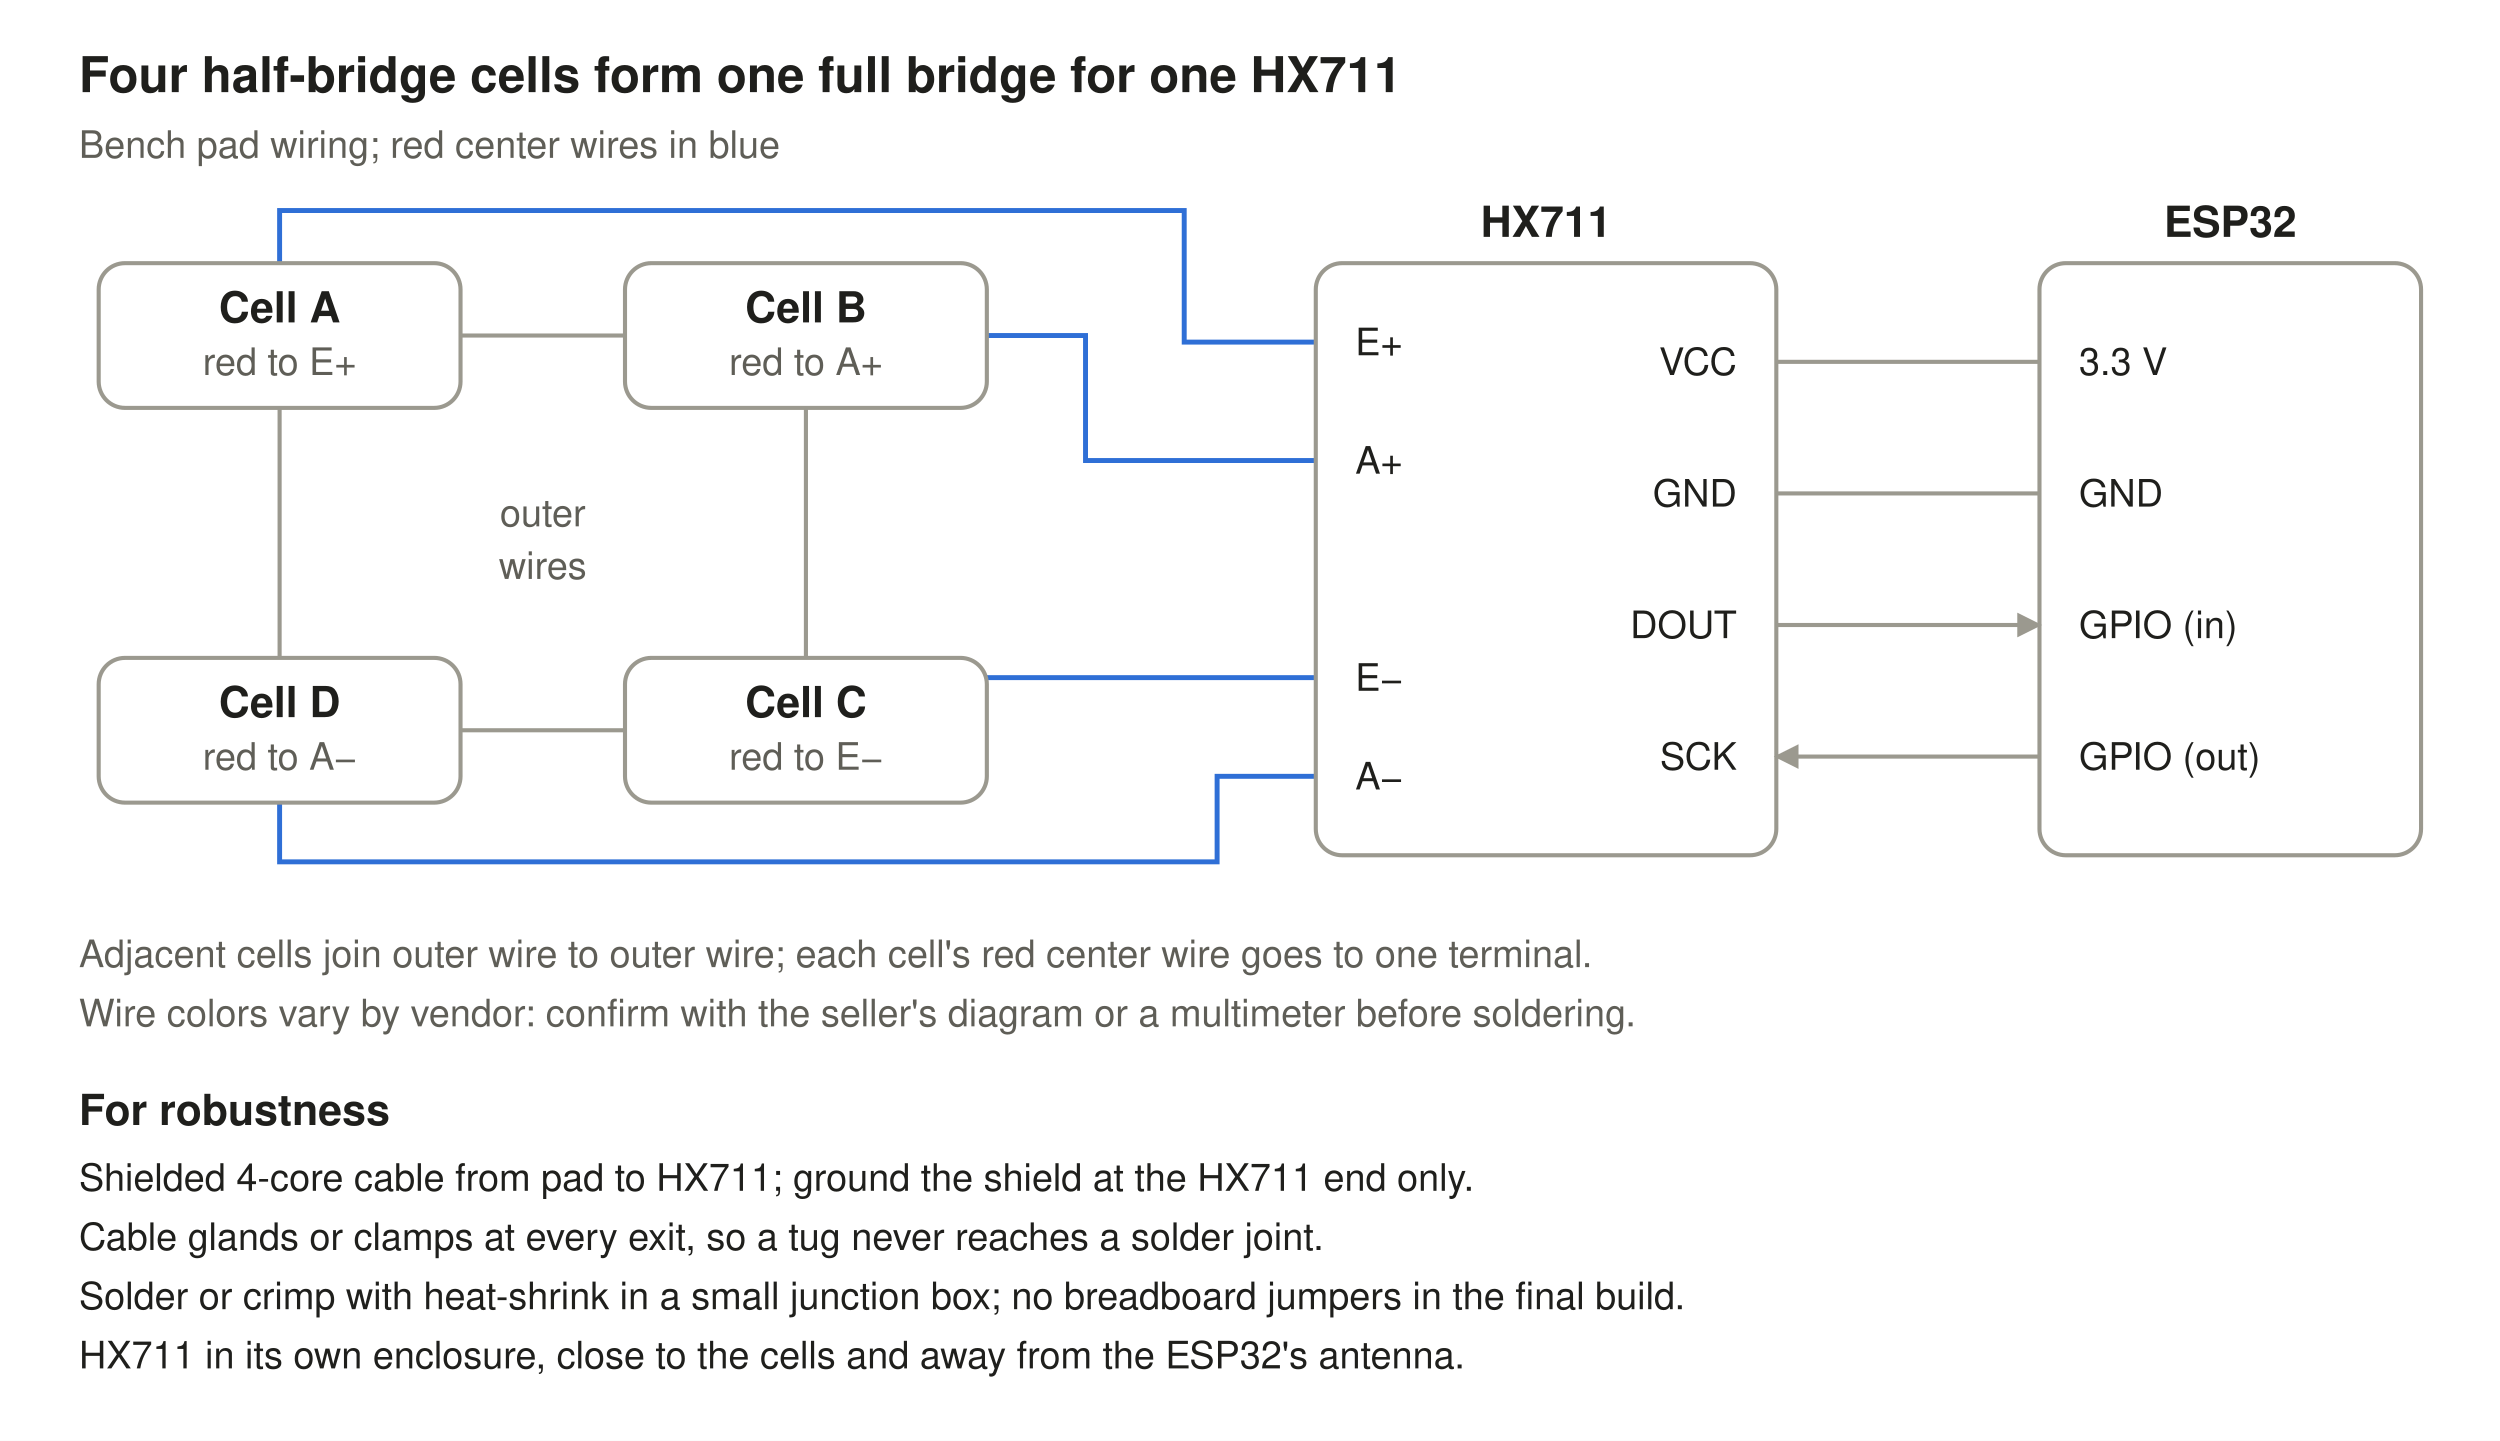
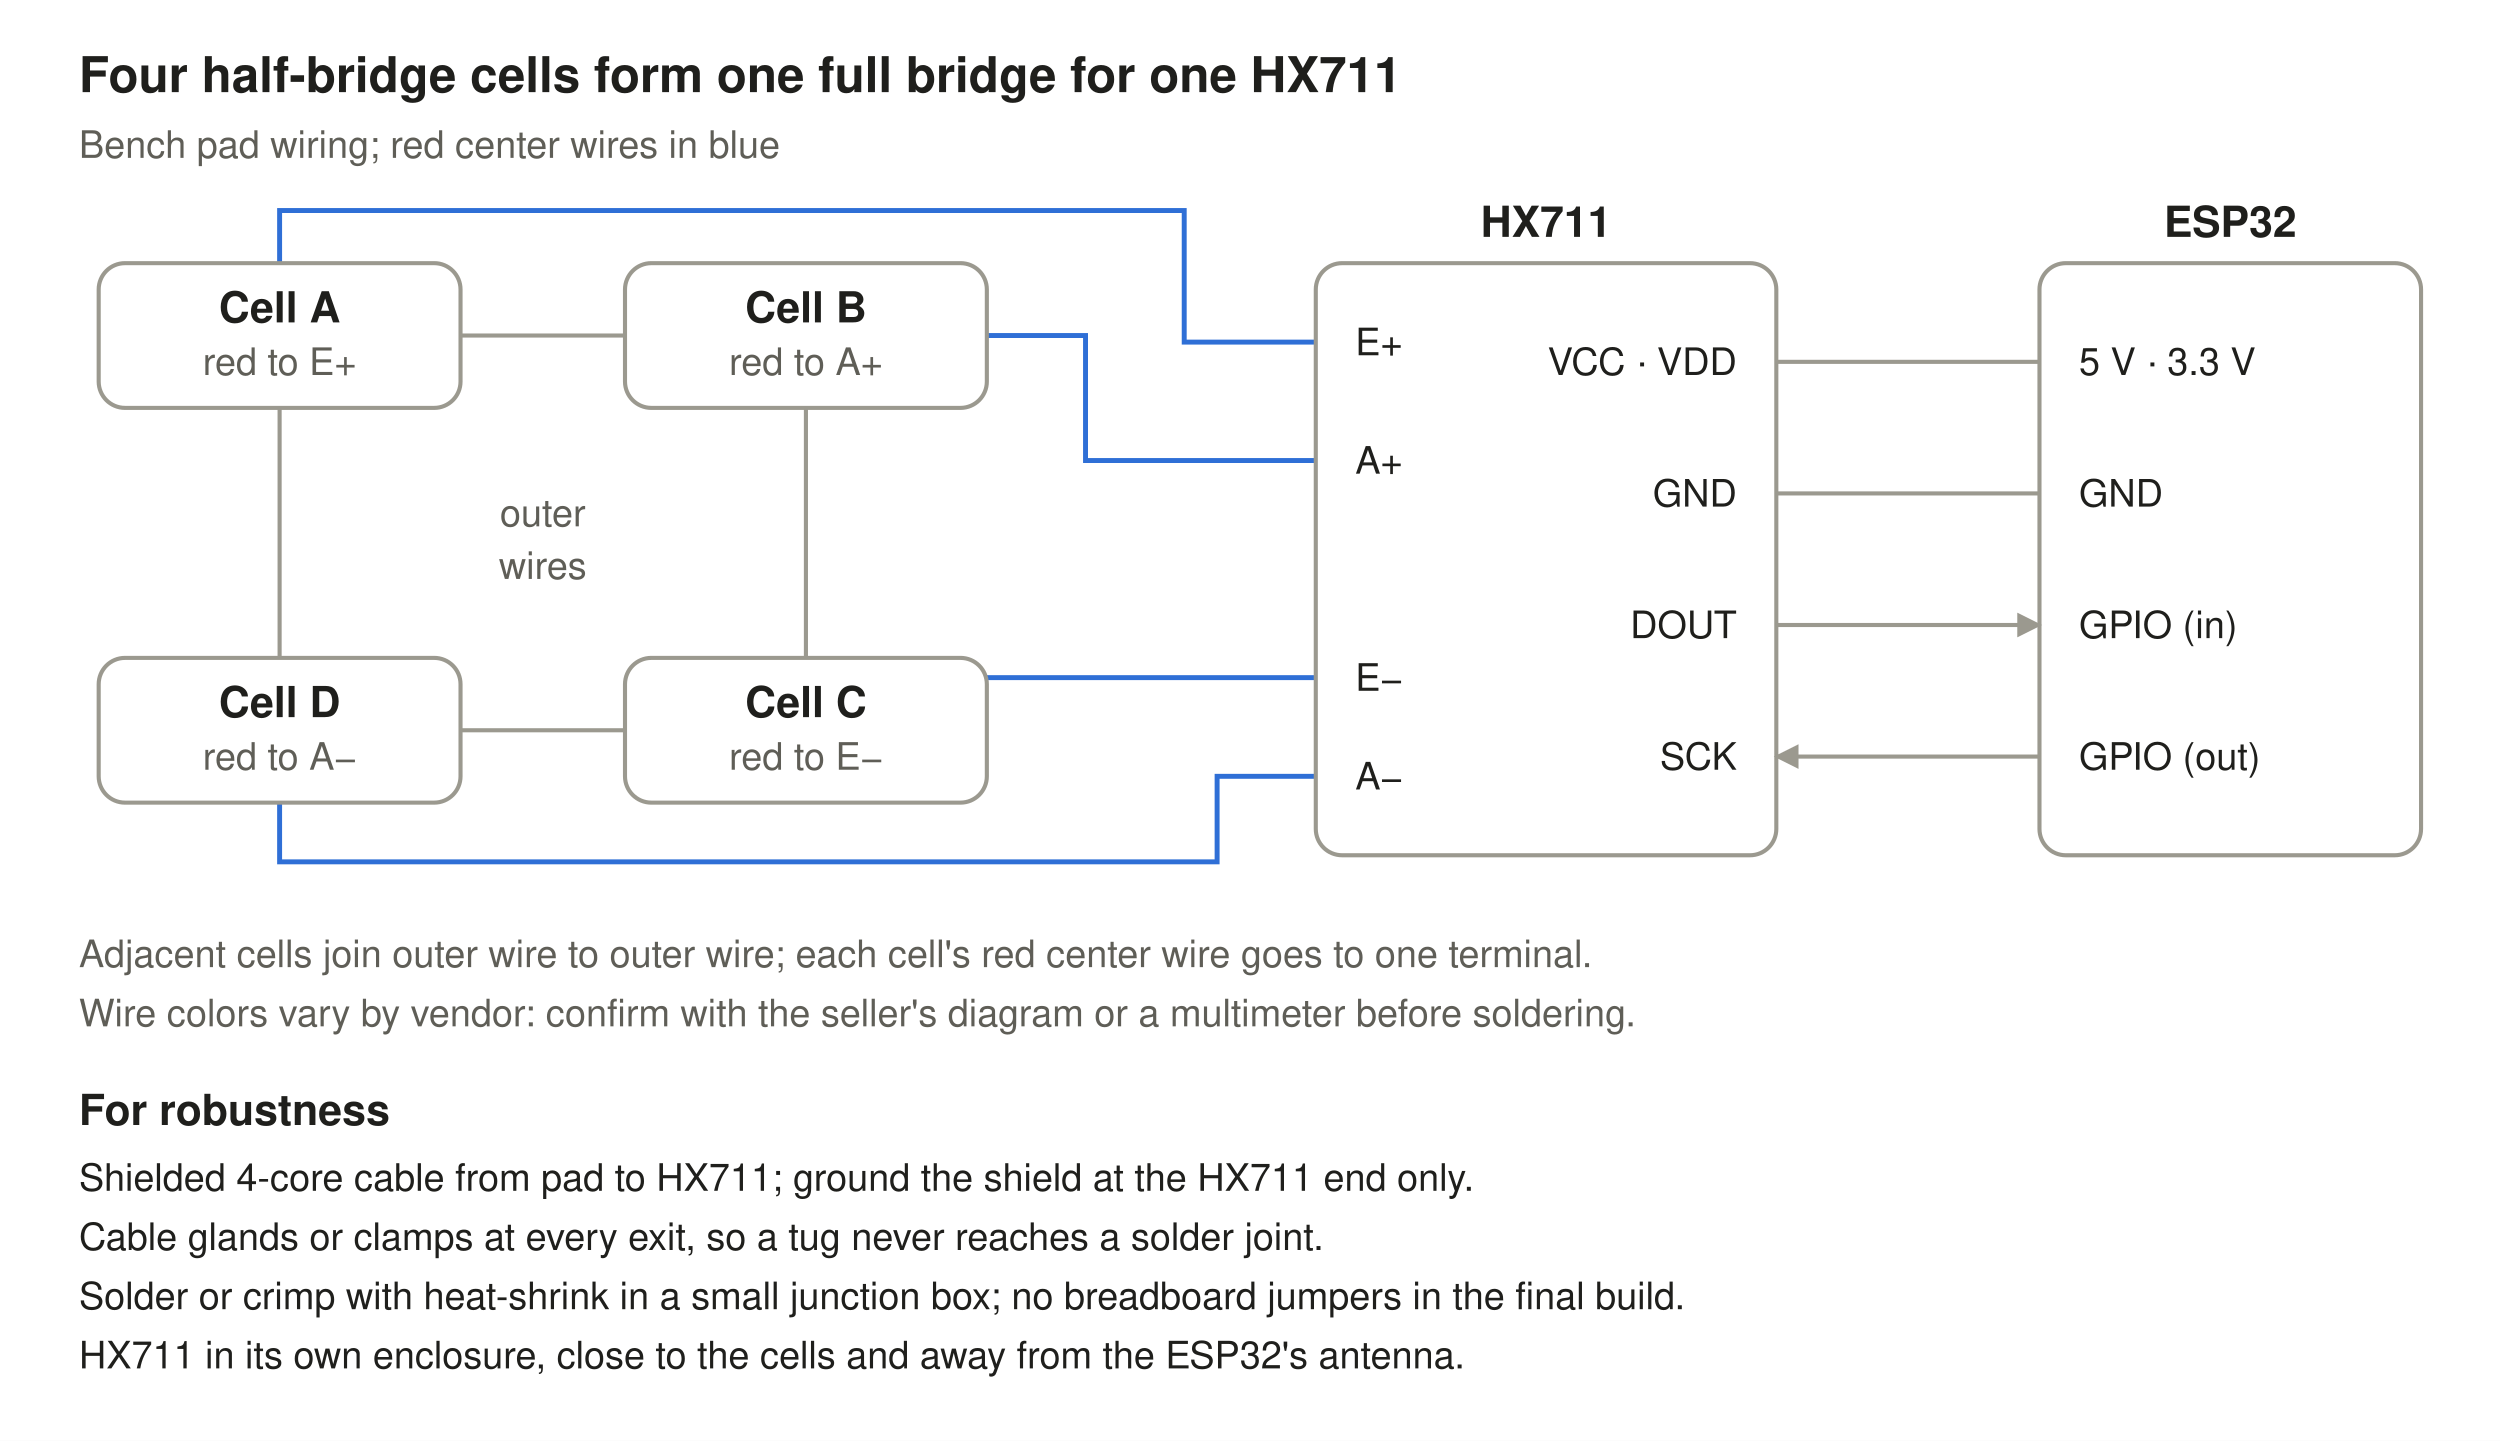
<svg xmlns="http://www.w3.org/2000/svg" viewBox="0 0 760 438" width="760" height="438" font-family="-apple-system, 'Segoe UI', Helvetica, Arial, sans-serif" font-size="13" role="img" aria-label="Bench pad wiring">
  <rect width="760" height="438" fill="#ffffff" />
  <defs>
    <marker id="w" viewBox="0 0 10 10" refX="9" refY="5" markerWidth="6" markerHeight="6" orient="auto-start-reverse">
      <path d="M0 0L10 5L0 10z" fill="#9b998f" />
    </marker>
  </defs>
  <text x="24" y="28" font-size="15" font-weight="600" fill="#1f1f1c">Four half-bridge cells form one full bridge for one HX711</text>
  <text x="24" y="48" font-size="11.5" fill="#5f5e57">Bench pad wiring; red center wires in blue</text>
  <path d="M140 102H190" fill="none" stroke="#9b998f" stroke-width="1.25" />
  <path d="M245 124V200" fill="none" stroke="#9b998f" stroke-width="1.25" />
  <path d="M190 222H140" fill="none" stroke="#9b998f" stroke-width="1.25" />
  <path d="M85 200V124" fill="none" stroke="#9b998f" stroke-width="1.25" />
  <text x="165" y="160" font-size="11.5" fill="#5f5e57" text-anchor="middle">outer</text>
  <text x="165" y="176" font-size="11.5" fill="#5f5e57" text-anchor="middle">wires</text>
  <path d="M85 80V64H360V104H400" fill="none" stroke="#2f6fd6" stroke-width="1.5" />
  <path d="M300 102H330V140H400" fill="none" stroke="#2f6fd6" stroke-width="1.5" />
  <path d="M300 206H400" fill="none" stroke="#2f6fd6" stroke-width="1.5" />
  <path d="M85 244V262H370V236H400" fill="none" stroke="#2f6fd6" stroke-width="1.5" />
  <rect x="30" y="80" width="110" height="44" rx="8" fill="none" stroke="#9b998f" stroke-width="1.25" />
  <text x="85" y="98" font-size="13" font-weight="600" fill="#1f1f1c" text-anchor="middle">Cell A</text>
  <text x="85" y="114" font-size="11.5" fill="#5f5e57" text-anchor="middle">red to E+</text>
  <rect x="190" y="80" width="110" height="44" rx="8" fill="none" stroke="#9b998f" stroke-width="1.25" />
  <text x="245" y="98" font-size="13" font-weight="600" fill="#1f1f1c" text-anchor="middle">Cell B</text>
  <text x="245" y="114" font-size="11.5" fill="#5f5e57" text-anchor="middle">red to A+</text>
  <rect x="190" y="200" width="110" height="44" rx="8" fill="none" stroke="#9b998f" stroke-width="1.25" />
  <text x="245" y="218" font-size="13" font-weight="600" fill="#1f1f1c" text-anchor="middle">Cell C</text>
  <text x="245" y="234" font-size="11.5" fill="#5f5e57" text-anchor="middle">red to E−</text>
  <rect x="30" y="200" width="110" height="44" rx="8" fill="none" stroke="#9b998f" stroke-width="1.25" />
  <text x="85" y="218" font-size="13" font-weight="600" fill="#1f1f1c" text-anchor="middle">Cell D</text>
  <text x="85" y="234" font-size="11.5" fill="#5f5e57" text-anchor="middle">red to A−</text>
  <rect x="400" y="80" width="140" height="180" rx="8" fill="none" stroke="#9b998f" stroke-width="1.25" />
  <text x="470" y="72" font-size="13" font-weight="600" fill="#1f1f1c" text-anchor="middle">HX711</text>
  <text x="412" y="108" font-size="11.5" fill="#1f1f1c">E+</text>
  <text x="412" y="144" font-size="11.5" fill="#1f1f1c">A+</text>
  <text x="412" y="210" font-size="11.5" fill="#1f1f1c">E−</text>
  <text x="412" y="240" font-size="11.5" fill="#1f1f1c">A−</text>
-   <text x="528" y="114" font-size="11.5" fill="#1f1f1c" text-anchor="end">VCC</text>
+   <text x="528" y="114" font-size="11.5" fill="#1f1f1c" text-anchor="end">VCC · VDD</text>
  <text x="528" y="154" font-size="11.5" fill="#1f1f1c" text-anchor="end">GND</text>
  <text x="528" y="194" font-size="11.5" fill="#1f1f1c" text-anchor="end">DOUT</text>
  <text x="528" y="234" font-size="11.5" fill="#1f1f1c" text-anchor="end">SCK</text>
  <path d="M620 110H540" fill="none" stroke="#9b998f" stroke-width="1.25" />
  <path d="M620 150H540" fill="none" stroke="#9b998f" stroke-width="1.25" />
  <path d="M540 190H620" fill="none" stroke="#9b998f" stroke-width="1.25" marker-end="url(#w)" />
  <path d="M620 230H540" fill="none" stroke="#9b998f" stroke-width="1.25" marker-end="url(#w)" />
  <rect x="620" y="80" width="116" height="180" rx="8" fill="none" stroke="#9b998f" stroke-width="1.25" />
  <text x="678" y="72" font-size="13" font-weight="600" fill="#1f1f1c" text-anchor="middle">ESP32</text>
-   <text x="632" y="114" font-size="11.5" fill="#1f1f1c">3.3 V</text>
+   <text x="632" y="114" font-size="11.5" fill="#1f1f1c">5 V · 3.3 V</text>
  <text x="632" y="154" font-size="11.5" fill="#1f1f1c">GND</text>
  <text x="632" y="194" font-size="11.5" fill="#1f1f1c">GPIO (in)</text>
  <text x="632" y="234" font-size="11.5" fill="#1f1f1c">GPIO (out)</text>
  <text x="24" y="294" font-size="11.5" fill="#5f5e57">Adjacent cells join outer wire to outer wire; each cell's red center wire goes to one terminal.</text>
  <text x="24" y="312" font-size="11.5" fill="#5f5e57">Wire colors vary by vendor: confirm with the seller's diagram or a multimeter before soldering.</text>
  <text x="24" y="342" font-size="13" font-weight="600" fill="#1f1f1c">For robustness</text>
  <text x="24" y="362" font-size="11.5" fill="#1f1f1c">Shielded 4-core cable from pad to HX711; ground the shield at the HX711 end only.</text>
  <text x="24" y="380" font-size="11.5" fill="#1f1f1c">Cable glands or clamps at every exit, so a tug never reaches a solder joint.</text>
  <text x="24" y="398" font-size="11.5" fill="#1f1f1c">Solder or crimp with heat-shrink in a small junction box; no breadboard jumpers in the final build.</text>
  <text x="24" y="416" font-size="11.5" fill="#1f1f1c">HX711 in its own enclosure, close to the cells and away from the ESP32's antenna.</text>
</svg>
